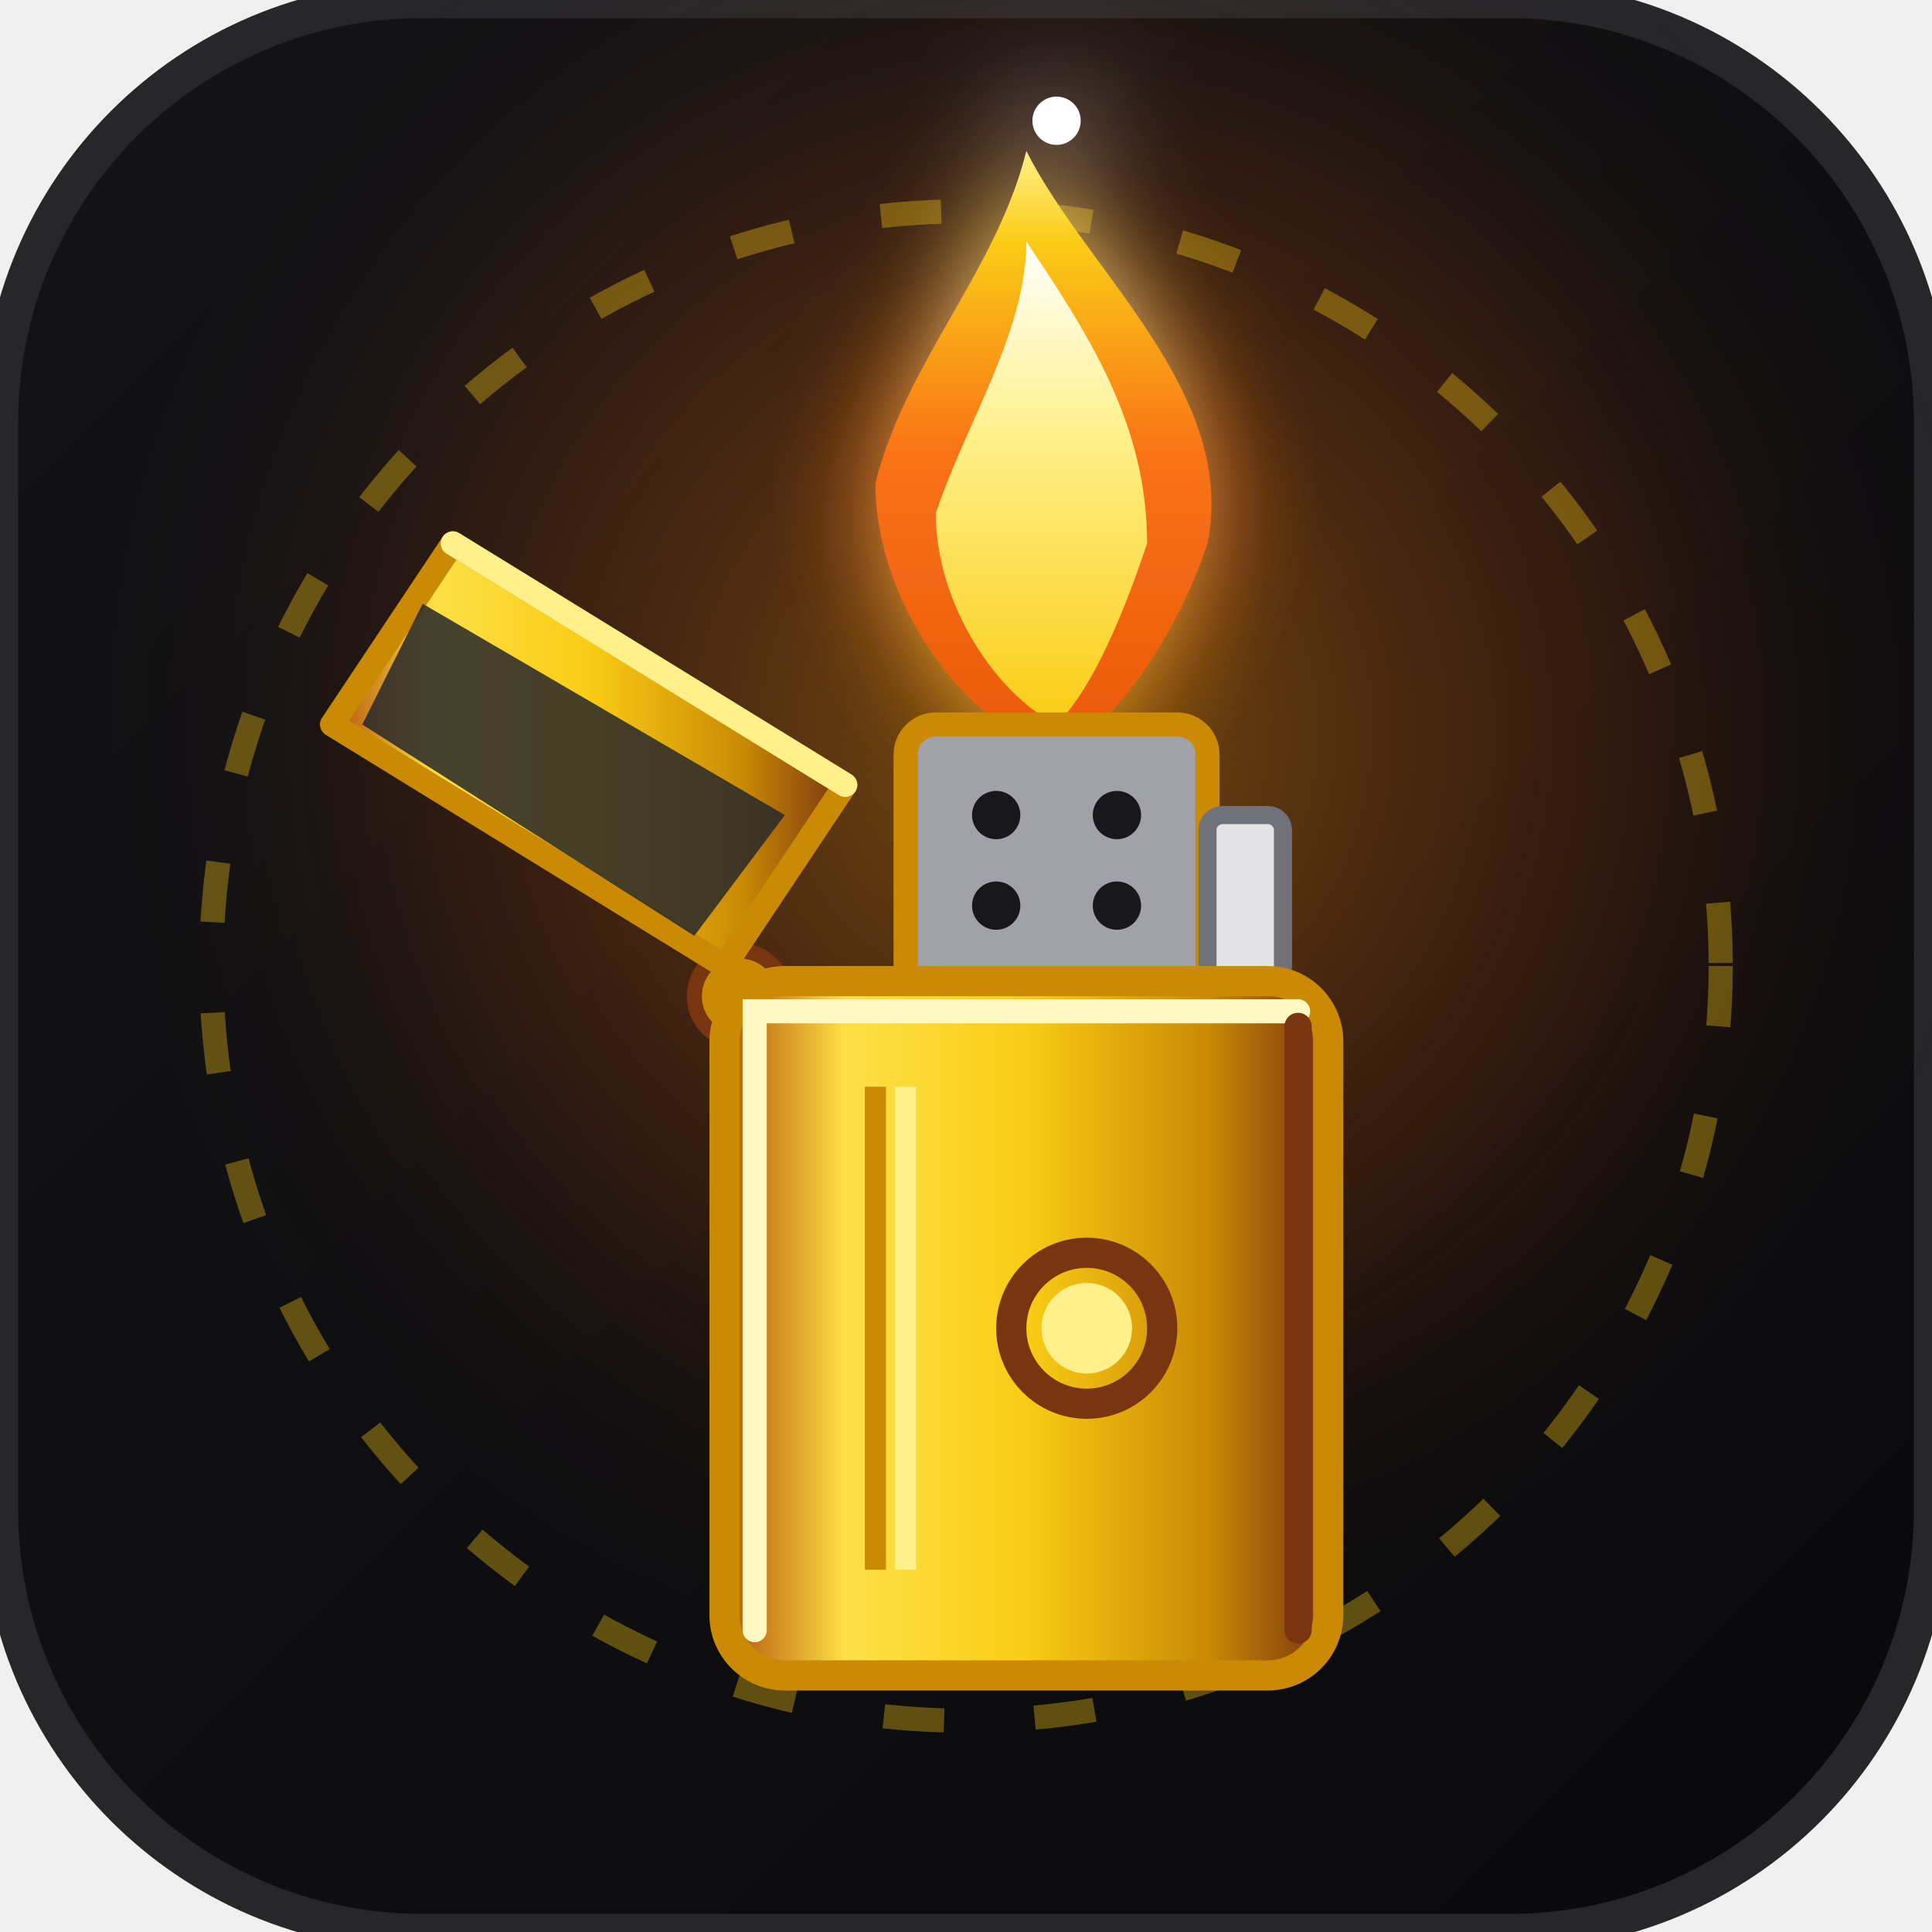
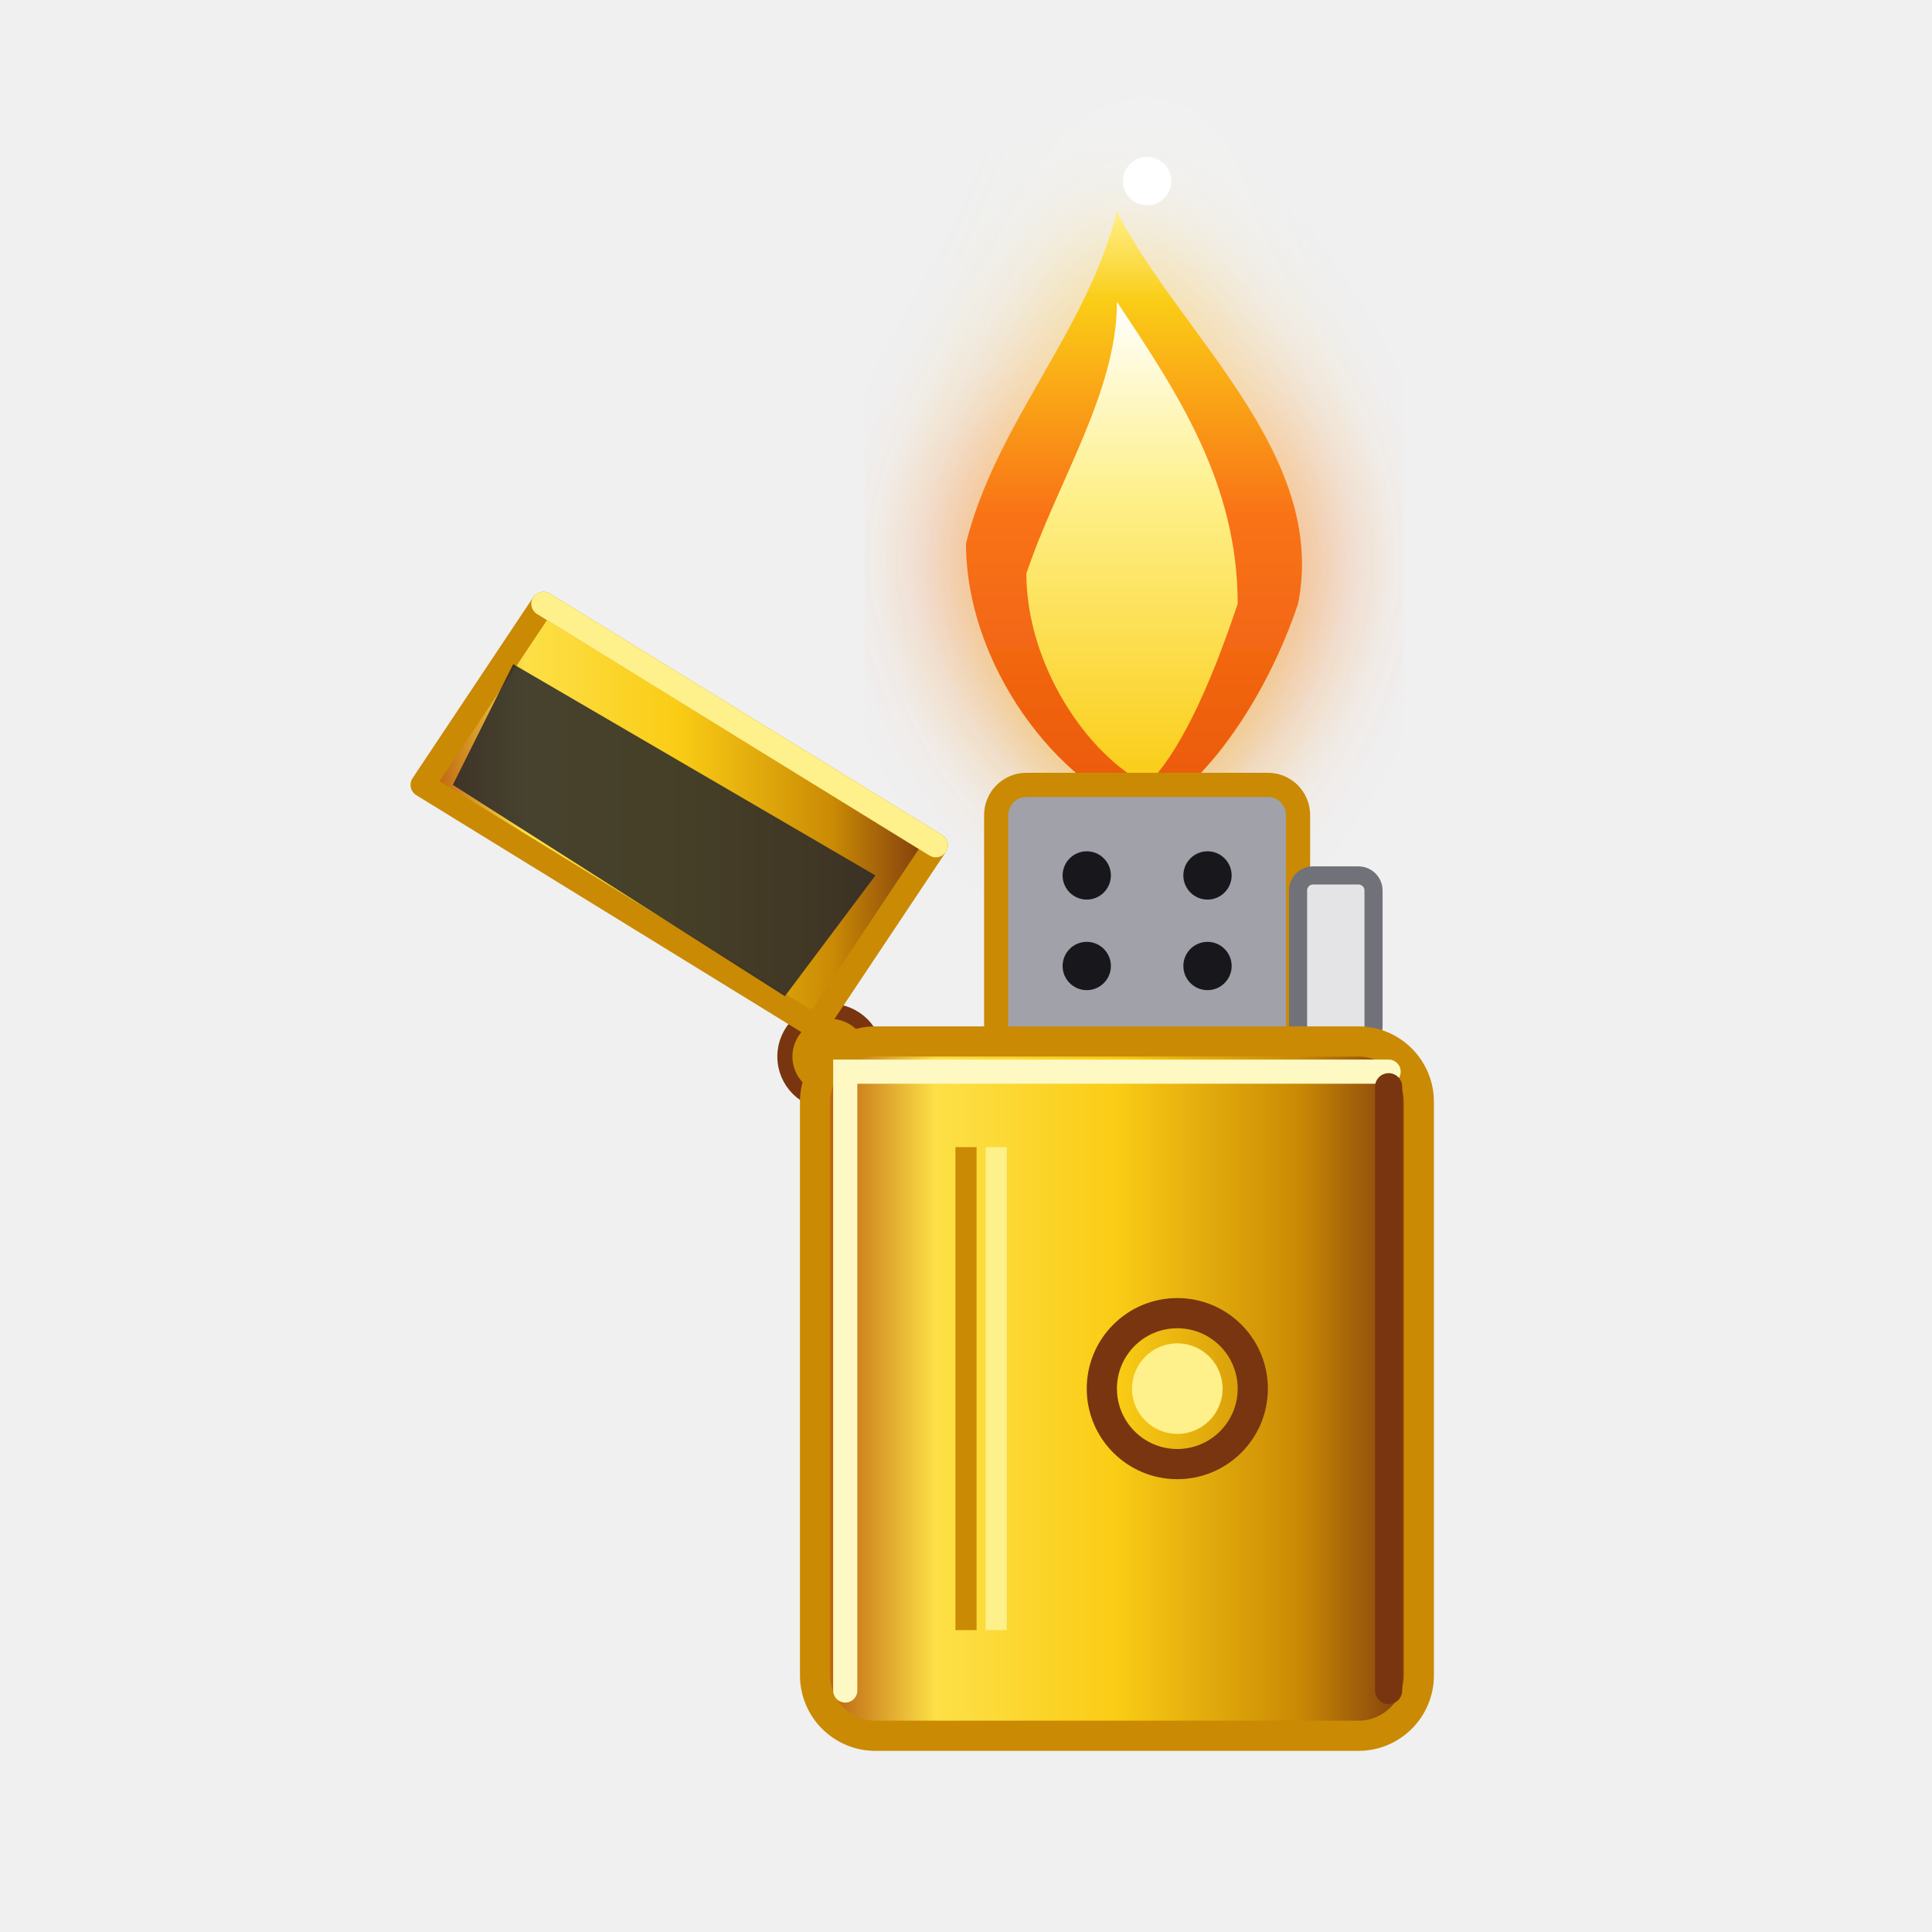
<svg xmlns="http://www.w3.org/2000/svg" viewBox="0 0 64 64" width="64" height="64">
  <defs>
-     <linearGradient id="bgGrad64" x1="0%" y1="0%" x2="100%" y2="100%">
-       <stop offset="0%" stop-color="#141417" />
-       <stop offset="100%" stop-color="#09090b" />
-     </linearGradient>
-     <radialGradient id="flameAura64" cx="54%" cy="38%" r="50%">
-       <stop offset="0%" stop-color="#f59e0b" stop-opacity="0.45" />
-       <stop offset="60%" stop-color="#ea580c" stop-opacity="0.15" />
-       <stop offset="100%" stop-color="#09090b" stop-opacity="0" />
-     </radialGradient>
    <linearGradient id="goldBody64" x1="0%" y1="0%" x2="100%" y2="0%">
      <stop offset="0%" stop-color="#b45309" />
      <stop offset="20%" stop-color="#fde047" />
      <stop offset="50%" stop-color="#facc15" />
      <stop offset="80%" stop-color="#ca8a04" />
      <stop offset="100%" stop-color="#78350f" />
    </linearGradient>
    <linearGradient id="flameOuter64" x1="0%" y1="100%" x2="0%" y2="0%">
      <stop offset="0%" stop-color="#ea580c" />
      <stop offset="50%" stop-color="#f97316" />
      <stop offset="85%" stop-color="#facc15" />
      <stop offset="100%" stop-color="#fef08a" />
    </linearGradient>
    <linearGradient id="flameCore64" x1="0%" y1="100%" x2="0%" y2="0%">
      <stop offset="0%" stop-color="#facc15" />
      <stop offset="60%" stop-color="#fef08a" />
      <stop offset="100%" stop-color="#ffffff" />
    </linearGradient>
    <filter id="flameGlow64" x="-30%" y="-30%" width="160%" height="160%">
-       <feGaussianBlur stdDeviation="1.8" result="blur" />
+       <feGaussianBlur stdDeviation="2" result="blur" />
      <feComposite in="SourceGraphic" in2="blur" operator="over" />
    </filter>
  </defs>
-   <rect width="64" height="64" rx="14" fill="url(#bgGrad64)" stroke="#27272a" stroke-width="1.2" />
-   <rect width="64" height="64" rx="14" fill="url(#flameAura64)" />
-   <circle cx="32" cy="32" r="25" fill="none" stroke="#facc15" stroke-width="0.8" opacity="0.35" stroke-dasharray="2 3" />
-   <g filter="url(#flameGlow64)">
-     <path d="M 35 25 C 32 24, 29 20, 29 16 C 30 12, 33 9, 34 5 C 36 9, 41 13, 40 18 C 39 21, 37 24, 35 25 Z" fill="url(#flameOuter64)" />
-     <path d="M 35 24 C 33 23, 31 20, 31 17 C 32 14, 34 11, 34 8 C 36 11, 38 14, 38 18 C 37 21, 36 23, 35 24 Z" fill="url(#flameCore64)" />
-     <circle cx="35" cy="4" r="0.8" fill="#ffffff" />
+   <g transform="translate(3, 2)">
+     <g filter="url(#flameGlow64)">
+       <path d="M 35 25 C 32 24, 29 20, 29 16 C 30 12, 33 9, 34 5 C 36 9, 41 13, 40 18 C 39 21, 37 24, 35 25 Z" fill="url(#flameOuter64)" />
+       <path d="M 35 24 C 33 23, 31 20, 31 17 C 32 14, 34 11, 34 8 C 36 11, 38 14, 38 18 C 37 21, 36 23, 35 24 Z" fill="url(#flameCore64)" />
+       <circle cx="35" cy="4" r="0.8" fill="#ffffff" />
+     </g>
+     <rect x="30" y="24" width="10" height="9" rx="1" fill="#a1a1aa" stroke="#ca8a04" stroke-width="0.8" />
+     <circle cx="33" cy="27" r="0.8" fill="#18181c" />
+     <circle cx="37" cy="27" r="0.8" fill="#18181c" />
+     <circle cx="33" cy="30" r="0.8" fill="#18181c" />
+     <circle cx="37" cy="30" r="0.8" fill="#18181c" />
+     <rect x="40" y="27" width="2.5" height="5.5" rx="0.5" fill="#e4e4e7" stroke="#71717a" stroke-width="0.6" />
+     <circle cx="24.5" cy="33" r="1.5" fill="#ca8a04" stroke="#78350f" stroke-width="0.5" />
+     <polygon points="24,32 11,24 15,18 28,26" fill="url(#goldBody64)" stroke="#ca8a04" stroke-width="0.8" stroke-linejoin="round" />
+     <polygon points="23,31 12,24 14,20 26,27" fill="#27272a" opacity="0.85" />
+     <line x1="15" y1="18" x2="28" y2="26" stroke="#fef08a" stroke-width="0.8" stroke-linecap="round" />
+     <rect x="24" y="32.5" width="20" height="23" rx="2" fill="url(#goldBody64)" stroke="#ca8a04" stroke-width="1" />
+     <path d="M 25 54 L 25 33.5 L 43 33.5" fill="none" stroke="#fef9c3" stroke-width="0.8" stroke-linecap="round" />
+     <line x1="43" y1="34" x2="43" y2="54" stroke="#78350f" stroke-width="0.9" stroke-linecap="round" />
+     <line x1="29" y1="36" x2="29" y2="52" stroke="#ca8a04" stroke-width="0.7" />
+     <line x1="30" y1="36" x2="30" y2="52" stroke="#fef08a" stroke-width="0.7" />
+     <circle cx="36" cy="44" r="2.5" fill="none" stroke="#78350f" stroke-width="1" />
+     <circle cx="36" cy="44" r="1.5" fill="#fef08a" />
  </g>
-   <rect x="30" y="24" width="10" height="9" rx="1" fill="#a1a1aa" stroke="#ca8a04" stroke-width="0.8" />
-   <circle cx="33" cy="27" r="0.8" fill="#18181c" />
-   <circle cx="37" cy="27" r="0.8" fill="#18181c" />
-   <circle cx="33" cy="30" r="0.8" fill="#18181c" />
-   <circle cx="37" cy="30" r="0.8" fill="#18181c" />
-   <rect x="40" y="27" width="2.5" height="5.5" rx="0.5" fill="#e4e4e7" stroke="#71717a" stroke-width="0.6" />
-   <circle cx="24.5" cy="33" r="1.5" fill="#ca8a04" stroke="#78350f" stroke-width="0.5" />
-   <polygon points="24,32 11,24 15,18 28,26" fill="url(#goldBody64)" stroke="#ca8a04" stroke-width="0.8" stroke-linejoin="round" />
-   <polygon points="23,31 12,24 14,20 26,27" fill="#27272a" opacity="0.85" />
-   <line x1="15" y1="18" x2="28" y2="26" stroke="#fef08a" stroke-width="0.8" stroke-linecap="round" />
-   <rect x="24" y="32.5" width="20" height="23" rx="2" fill="url(#goldBody64)" stroke="#ca8a04" stroke-width="1" />
-   <path d="M 25 54 L 25 33.5 L 43 33.5" fill="none" stroke="#fef9c3" stroke-width="0.8" stroke-linecap="round" />
-   <line x1="43" y1="34" x2="43" y2="54" stroke="#78350f" stroke-width="0.9" stroke-linecap="round" />
-   <line x1="29" y1="36" x2="29" y2="52" stroke="#ca8a04" stroke-width="0.7" />
-   <line x1="30" y1="36" x2="30" y2="52" stroke="#fef08a" stroke-width="0.7" />
-   <circle cx="36" cy="44" r="2.5" fill="none" stroke="#78350f" stroke-width="1" />
-   <circle cx="36" cy="44" r="1.5" fill="#fef08a" />
</svg>
